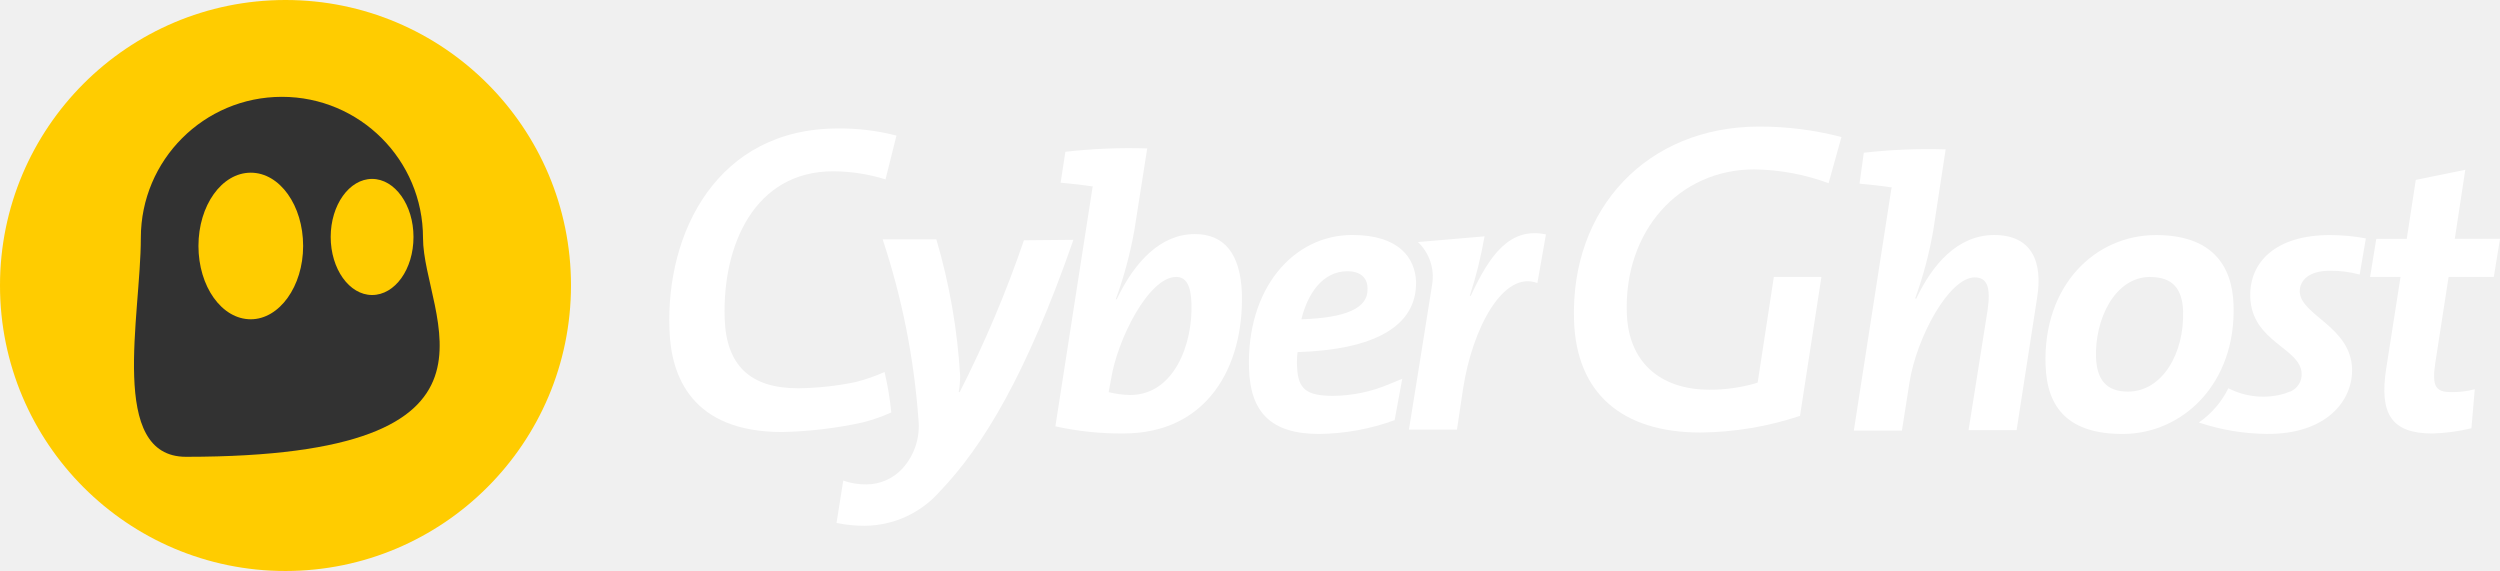
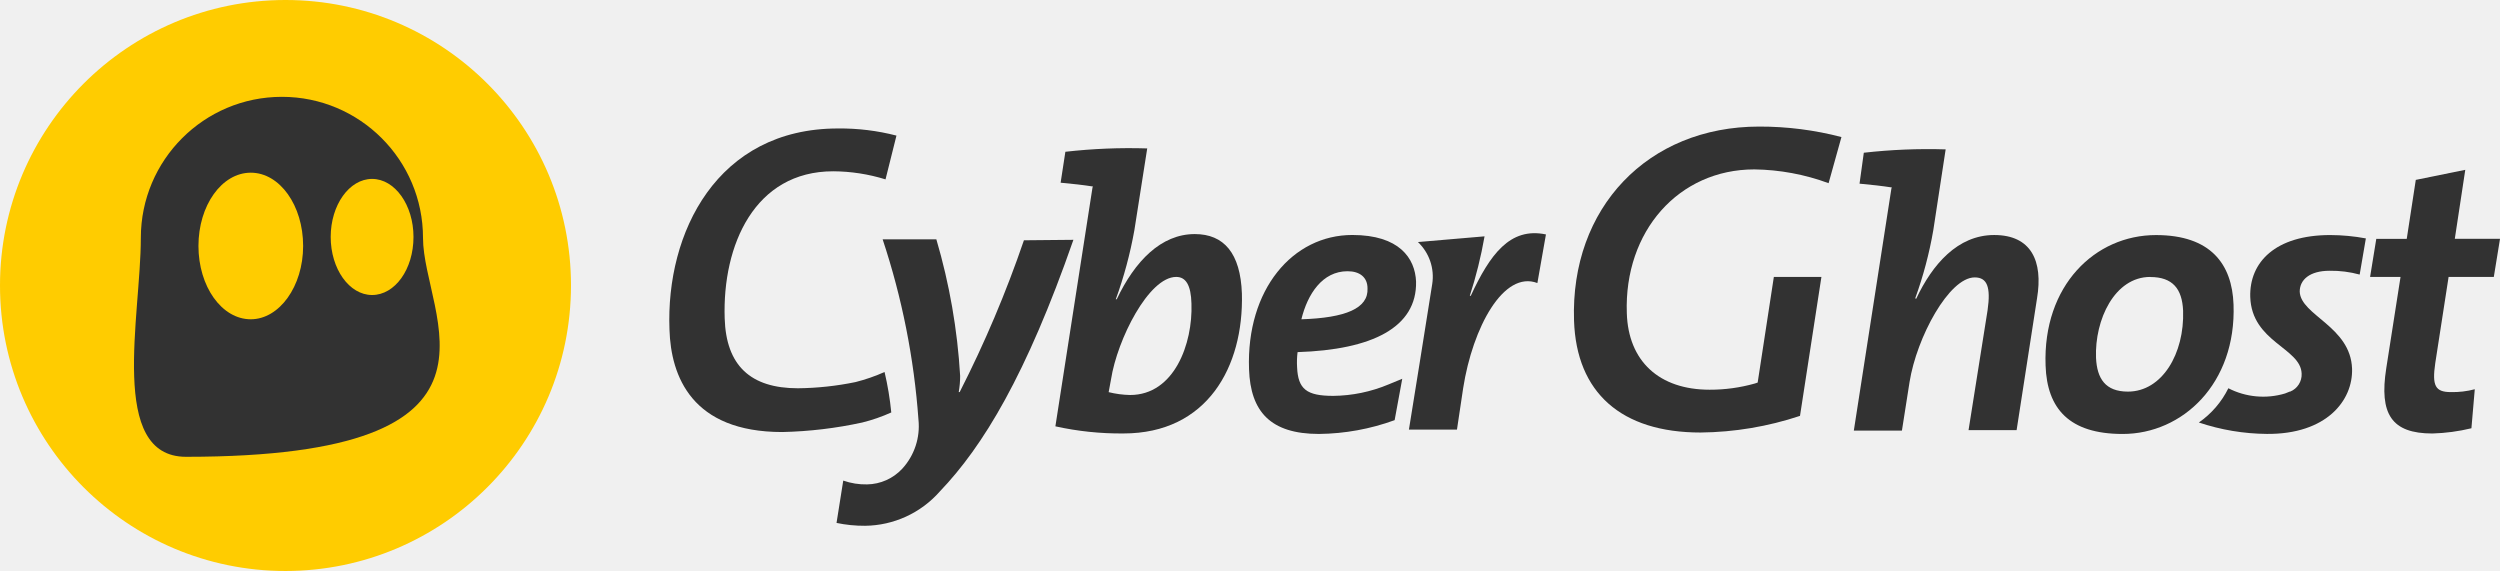
<svg xmlns="http://www.w3.org/2000/svg" width="148.969" height="34.024" viewBox="0 0 148.969 34.024">
  <defs>
-     <style>.a{fill:#fc0;}.b{fill:#323232;}.c{fill:#fff;}</style>
+     <style>.a{fill:#fc0;}.b{fill:#323232;}.c{fill:#323232;}</style>
  </defs>
  <path class="a" d="M34.024,17.012A17.012,17.012,0,1,0,17.012,34.024,17.025,17.025,0,0,0,34.024,17.012Z" />
  <path class="b" d="M45.381,28.721a8.407,8.407,0,1,0-16.814,0c0,4.65-1.956,13.043,2.694,13.043C51.959,41.763,45.381,33.371,45.381,28.721ZM35.117,33.569C33.388,33.569,32,31.613,32,29.2s1.389-4.366,3.119-4.366,3.119,1.956,3.119,4.366S36.819,33.569,35.117,33.569Zm7.23-1.446c-1.361,0-2.467-1.559-2.467-3.459s1.106-3.459,2.467-3.459,2.467,1.559,2.467,3.459C44.814,30.592,43.708,32.123,42.347,32.123Z" transform="translate(-20.175 -14.544)" />
  <path class="c" d="M147.39,45.089c-5.387,0-6.635-3.317-6.72-6.1C140.444,33.209,143.506,27,150.708,27a13.355,13.355,0,0,1,3.487.425l-.652,2.609a10.68,10.68,0,0,0-3.119-.482c-4.678,0-6.606,4.395-6.465,8.761.085,2.807,1.531,4.168,4.366,4.168a17.848,17.848,0,0,0,3.431-.369,10.72,10.72,0,0,0,1.73-.6,18.189,18.189,0,0,1,.4,2.41,10.145,10.145,0,0,1-1.73.6,24.91,24.91,0,0,1-4.763.567Z" transform="translate(-100.777 -19.345)" />
  <path class="c" d="M181.953,65.327a6.016,6.016,0,0,1-4.451,2.041,8.046,8.046,0,0,1-1.7-.17l.4-2.523a4.016,4.016,0,0,0,1.418.227,2.917,2.917,0,0,0,2.1-.936,3.752,3.752,0,0,0,.964-2.92A44.142,44.142,0,0,0,178.55,50.3h3.2a36.329,36.329,0,0,1,1.418,8.137,5.538,5.538,0,0,1-.085.964h.057a68.91,68.91,0,0,0,3.828-9.045l2.949-.028C187.113,58.381,184.533,62.634,181.953,65.327Z" transform="translate(-125.955 -36.038)" />
  <path class="c" d="M225.855,48.139a17.979,17.979,0,0,1-4.055-.425l2.212-14.233.028-.057c-.539-.085-1.276-.17-1.928-.227l.283-1.843a33.848,33.848,0,0,1,4.877-.2l-.766,4.877a24.8,24.8,0,0,1-1.106,4.111h.057c1.077-2.268,2.637-3.884,4.65-3.884,1.73,0,2.722,1.134,2.807,3.544C233.028,44.17,230.845,48.139,225.855,48.139ZM229,38.811c-1.644,0-3.516,3.743-3.884,6.1l-.142.766a5.787,5.787,0,0,0,1.276.17c2.637,0,3.743-3.062,3.658-5.444C229.881,39.293,229.569,38.811,229,38.811Z" transform="translate(-158.912 -22.31)" />
  <path class="c" d="M265.373,56.375a4.852,4.852,0,0,0-.028.907c.057,1.3.567,1.7,2.155,1.7a8.751,8.751,0,0,0,3.289-.68l.822-.34-.454,2.467a13.55,13.55,0,0,1-4.508.822c-2.892,0-4.083-1.333-4.168-3.856-.17-4.763,2.608-8,6.153-8,2.807,0,3.743,1.389,3.8,2.779C272.49,54.9,269.825,56.233,265.373,56.375Zm2.977-4.82c-1.5,0-2.382,1.361-2.75,2.864,2.637-.085,4-.652,3.941-1.843C269.541,51.923,269.088,51.555,268.35,51.555Z" transform="translate(-188.054 -35.393)" />
  <path class="c" d="M303.755,52c-2.013-.766-3.856,2.637-4.423,6.266l-.369,2.467H296.1s1.219-7.542,1.389-8.676a2.846,2.846,0,0,0-.851-2.5l3.969-.34a26.12,26.12,0,0,1-.879,3.544h.057c1.134-2.438,2.325-4.111,4.48-3.658Z" transform="translate(-212.146 -35.134)" />
  <path class="c" d="M338.322,44.831c-4.735,0-7.4-2.382-7.542-6.663-.227-6.72,4.395-11.568,11.029-11.568a19.2,19.2,0,0,1,4.905.624l-.766,2.75a13.269,13.269,0,0,0-4.423-.822c-4.508,0-7.769,3.686-7.6,8.563.085,2.864,1.928,4.565,4.933,4.565a9.791,9.791,0,0,0,2.694-.369l.17-.057.964-6.294h2.835l-1.276,8.279a19.375,19.375,0,0,1-5.926.992Z" transform="translate(-236.987 -19.058)" />
  <path class="c" d="M399.3,48.084h-2.864l1.134-7.145c.2-1.389-.028-1.956-.766-1.956-1.531,0-3.459,3.573-3.884,6.238l-.454,2.892H389.6l2.24-14.432.028-.057c-.539-.085-1.276-.17-1.928-.227l.255-1.843a34.023,34.023,0,0,1,4.877-.2l-.737,4.82a23.735,23.735,0,0,1-1.077,4.055l.057.028c.964-2.041,2.467-3.8,4.65-3.8,2.212,0,2.92,1.559,2.552,3.771Z" transform="translate(-279.135 -22.453)" />
  <path class="c" d="M434.476,61.252c-3.176,0-4.508-1.5-4.593-4.083-.17-4.763,2.949-7.769,6.578-7.769,3.261,0,4.537,1.73,4.622,4.14C441.253,58.246,438.049,61.252,434.476,61.252Zm1.645-9.357c-2.127,0-3.317,2.552-3.232,4.82.057,1.248.567,2.013,1.9,2.013,2.041,0,3.374-2.268,3.289-4.82C438.021,52.6,437.454,51.9,436.121,51.9Z" transform="translate(-307.992 -35.393)" />
  <path class="c" d="M505.472,42.08h-2.694l-.794,5.132c-.2,1.361,0,1.73.936,1.73a5.106,5.106,0,0,0,1.418-.17l-.2,2.325a11.156,11.156,0,0,1-2.325.312c-2.438,0-3.176-1.162-2.75-3.884l.851-5.444H498.1l.369-2.268h1.815l.539-3.516,2.949-.6-.624,4.111h2.694Z" transform="translate(-356.872 -25.578)" />
  <path class="c" d="M470.9,91.5" transform="translate(-337.384 -65.557)" />
  <path class="c" d="M469.9,51.527a6.435,6.435,0,0,1,1.786.227l.369-2.155a11.8,11.8,0,0,0-2.126-.2c-3.261,0-4.82,1.616-4.763,3.686.085,2.694,3.005,3.034,3.062,4.565a1.1,1.1,0,0,1-.68,1.077h-.028c-.085.028-.2.085-.284.113a4.54,4.54,0,0,1-3.374-.312,5.388,5.388,0,0,1-1.758,2.041,13.048,13.048,0,0,0,4.054.68c3.544.028,5.132-1.985,5.075-3.884-.085-2.523-3.062-3.176-3.119-4.593C468.111,52.065,468.706,51.527,469.9,51.527Z" transform="translate(-331.079 -35.393)" />
</svg>
